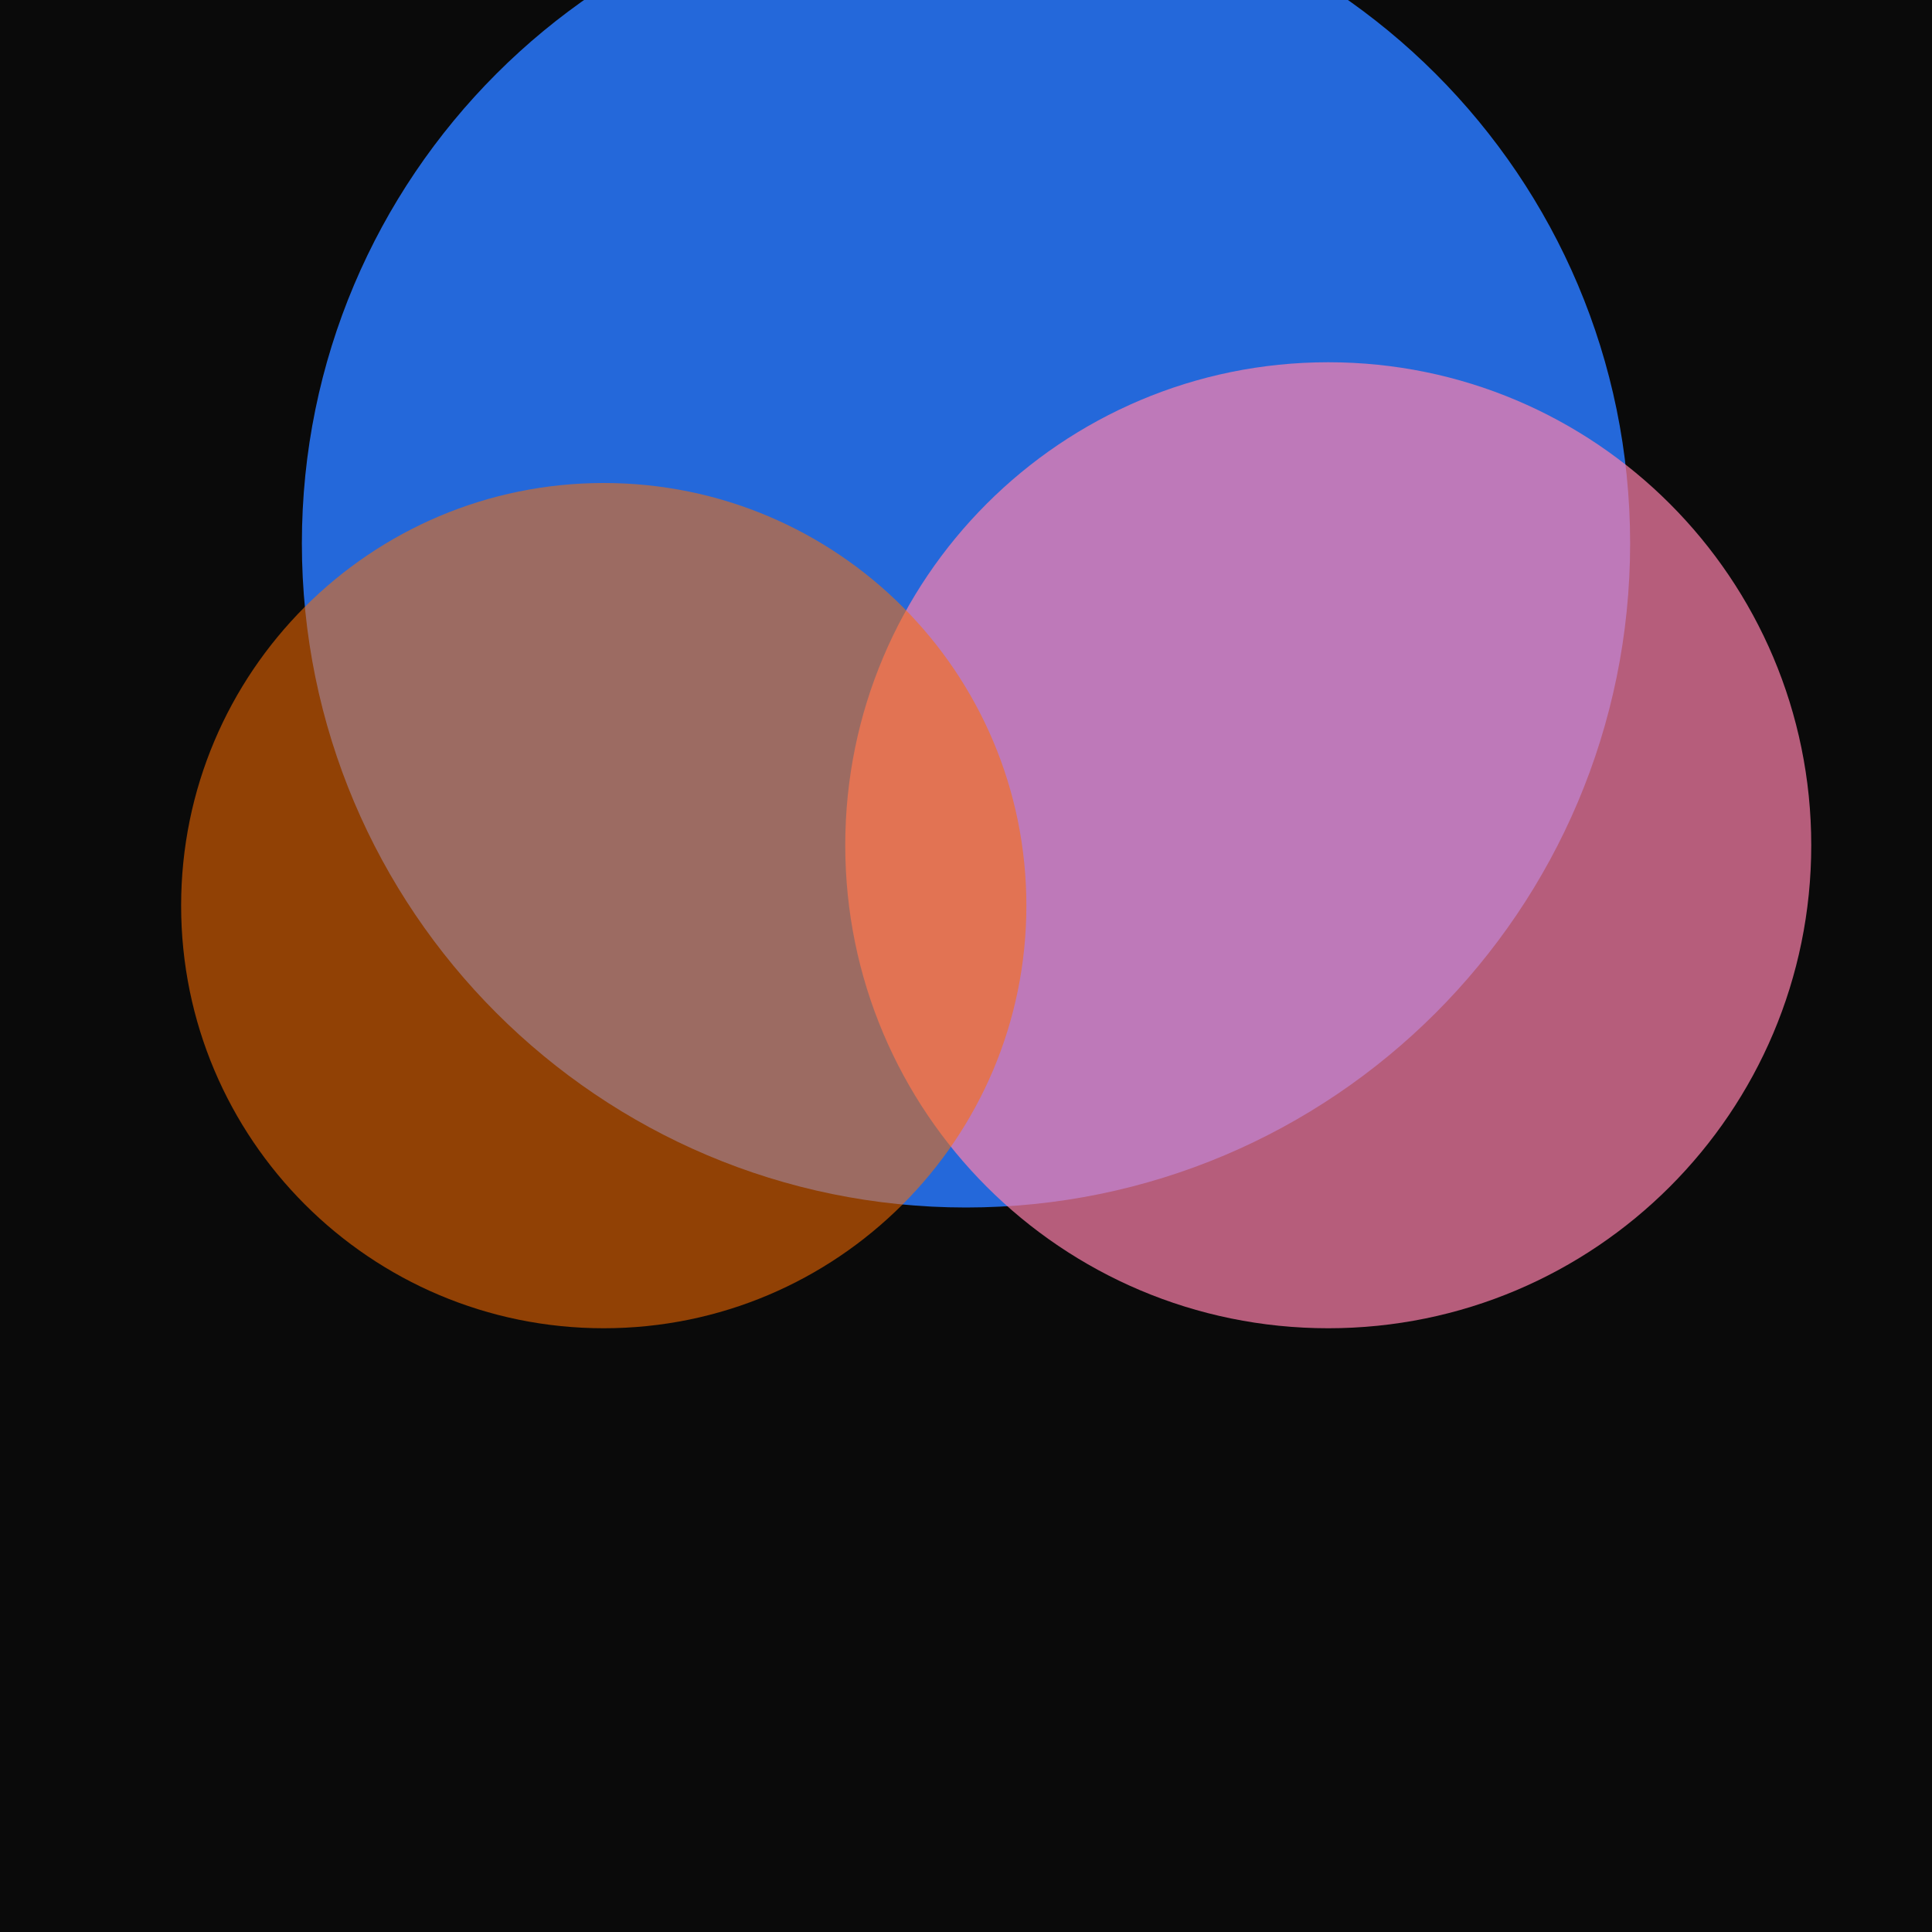
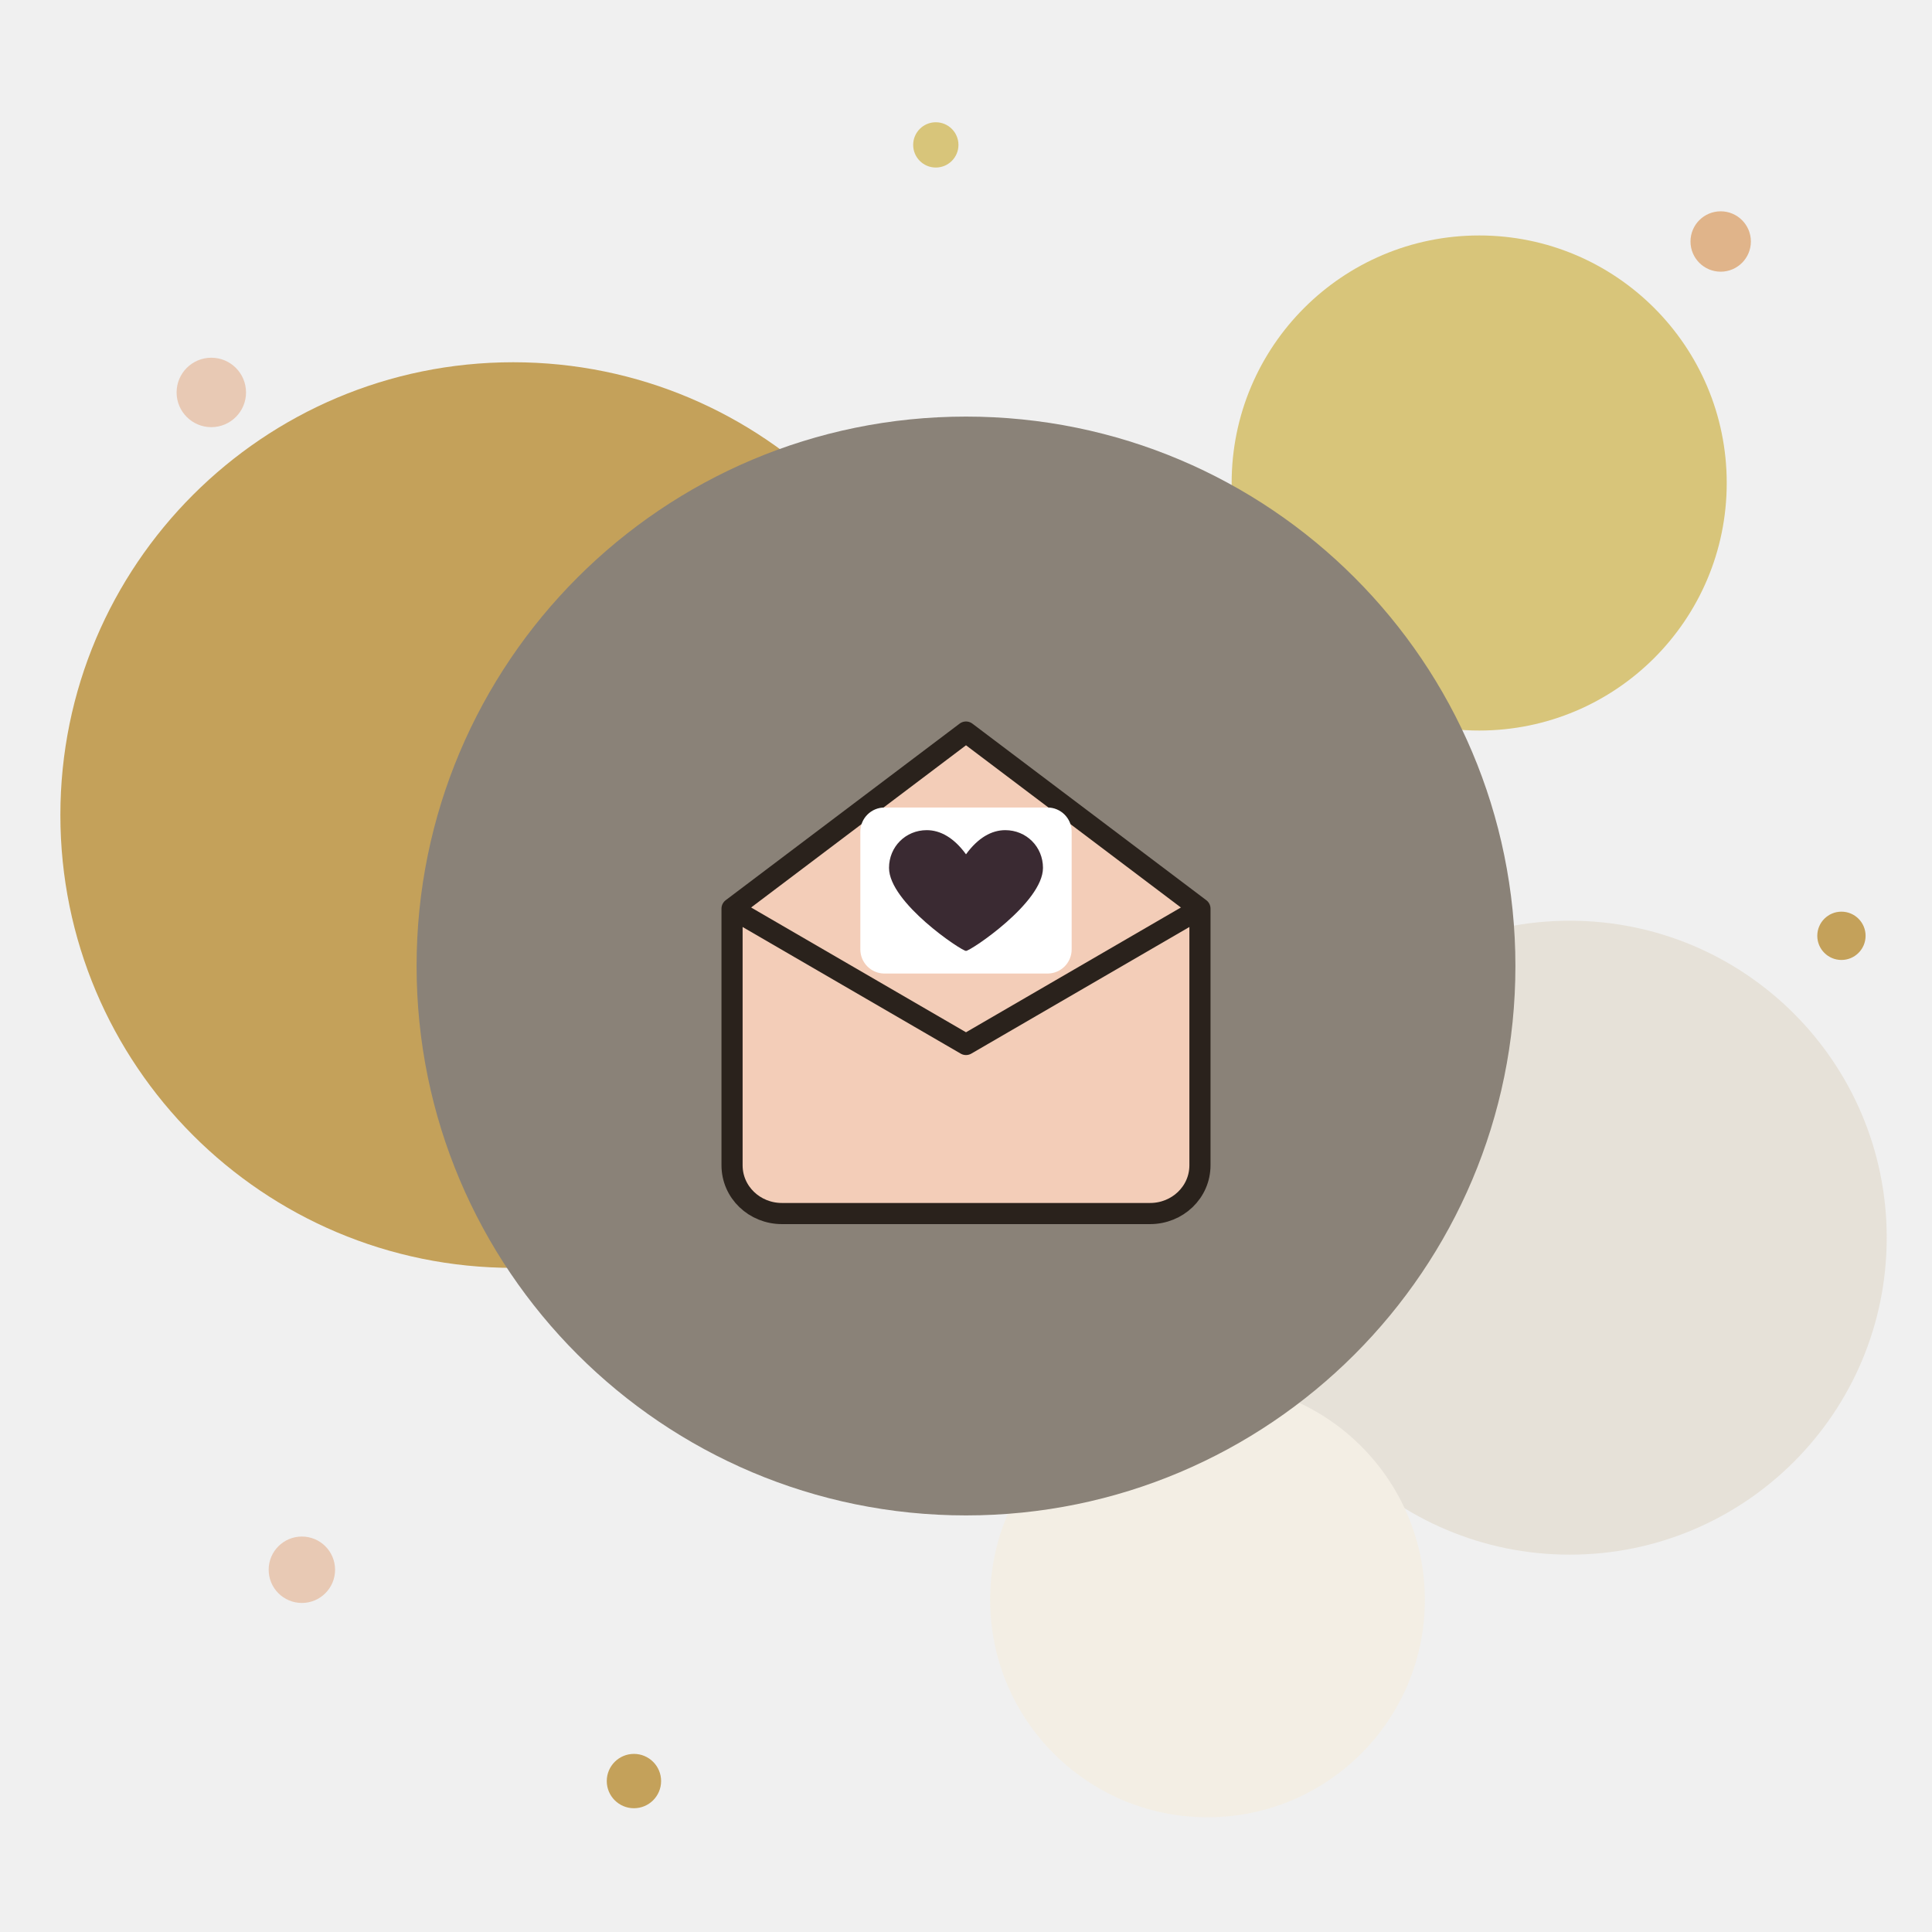
<svg xmlns="http://www.w3.org/2000/svg" viewBox="0 0 64 64" role="img" aria-label="HolaInvitado">
-   <rect width="64" height="64" fill="#0A0A0A" />
-   <circle cx="32" cy="18" r="22" fill="#2979FF" opacity=".85" />
-   <circle cx="44" cy="28" r="16" fill="#FF80AB" opacity=".7" />
-   <circle cx="20" cy="30" r="14" fill="#FF6D00" opacity=".55" />
+   <circle cx="17" cy="27" r="15" fill="#C4A15A" />
+   <circle cx="49" cy="16" r="8.2" fill="#D8C57A" />
+   <circle cx="52" cy="41" r="10.5" fill="#E6E1D8" />
+   <circle cx="40" cy="53" r="7.2" fill="#F3EEE4" />
+   <circle cx="7" cy="13" r="1.15" fill="#E8C9B4" />
+   <circle cx="57" cy="8" r="1" fill="#E0B48A" />
+   <circle cx="61" cy="31" r=".8" fill="#C4A15A" />
+   <circle cx="10" cy="52" r="1.1" fill="#E8C9B4" />
+   <circle cx="31" cy="4.8" r=".75" fill="#D8C57A" />
+   <circle cx="21" cy="59" r=".9" fill="#C4A15A" />
+   <circle cx="32" cy="32" r="18.2" fill="#8A8278" />
+   <g transform="translate(32 32) scale(.5) translate(-32 -32)">
+     <path fill="#F3CDB8" stroke="#2A221C" stroke-width="1.4" stroke-linejoin="round" d="M16.5 28.2 32 16.5 47.5 28.2v17c0 1.8-1.5 3.2-3.3 3.2H19.8c-1.8 0-3.3-1.4-3.3-3.2z" />
+     <path fill="none" stroke="#2A221C" stroke-width="1.4" stroke-linejoin="round" d="M16.5 28.2 32 37.2 47.5 28.2" />
+     <rect x="25" y="21.5" width="14" height="11" rx="1.6" fill="#fff" />
+     <path fill="#3A2A32" d="M32 31c-.3 0-5.1-3.2-5.1-5.5 0-1.4 1.1-2.5 2.5-2.5.9 0 1.8.5 2.6 1.6.8-1.1 1.7-1.6 2.6-1.6 1.4 0 2.5 1.1 2.5 2.5 0 2.3-4.8 5.5-5.1 5.5z" />
+   </g>
</svg>
